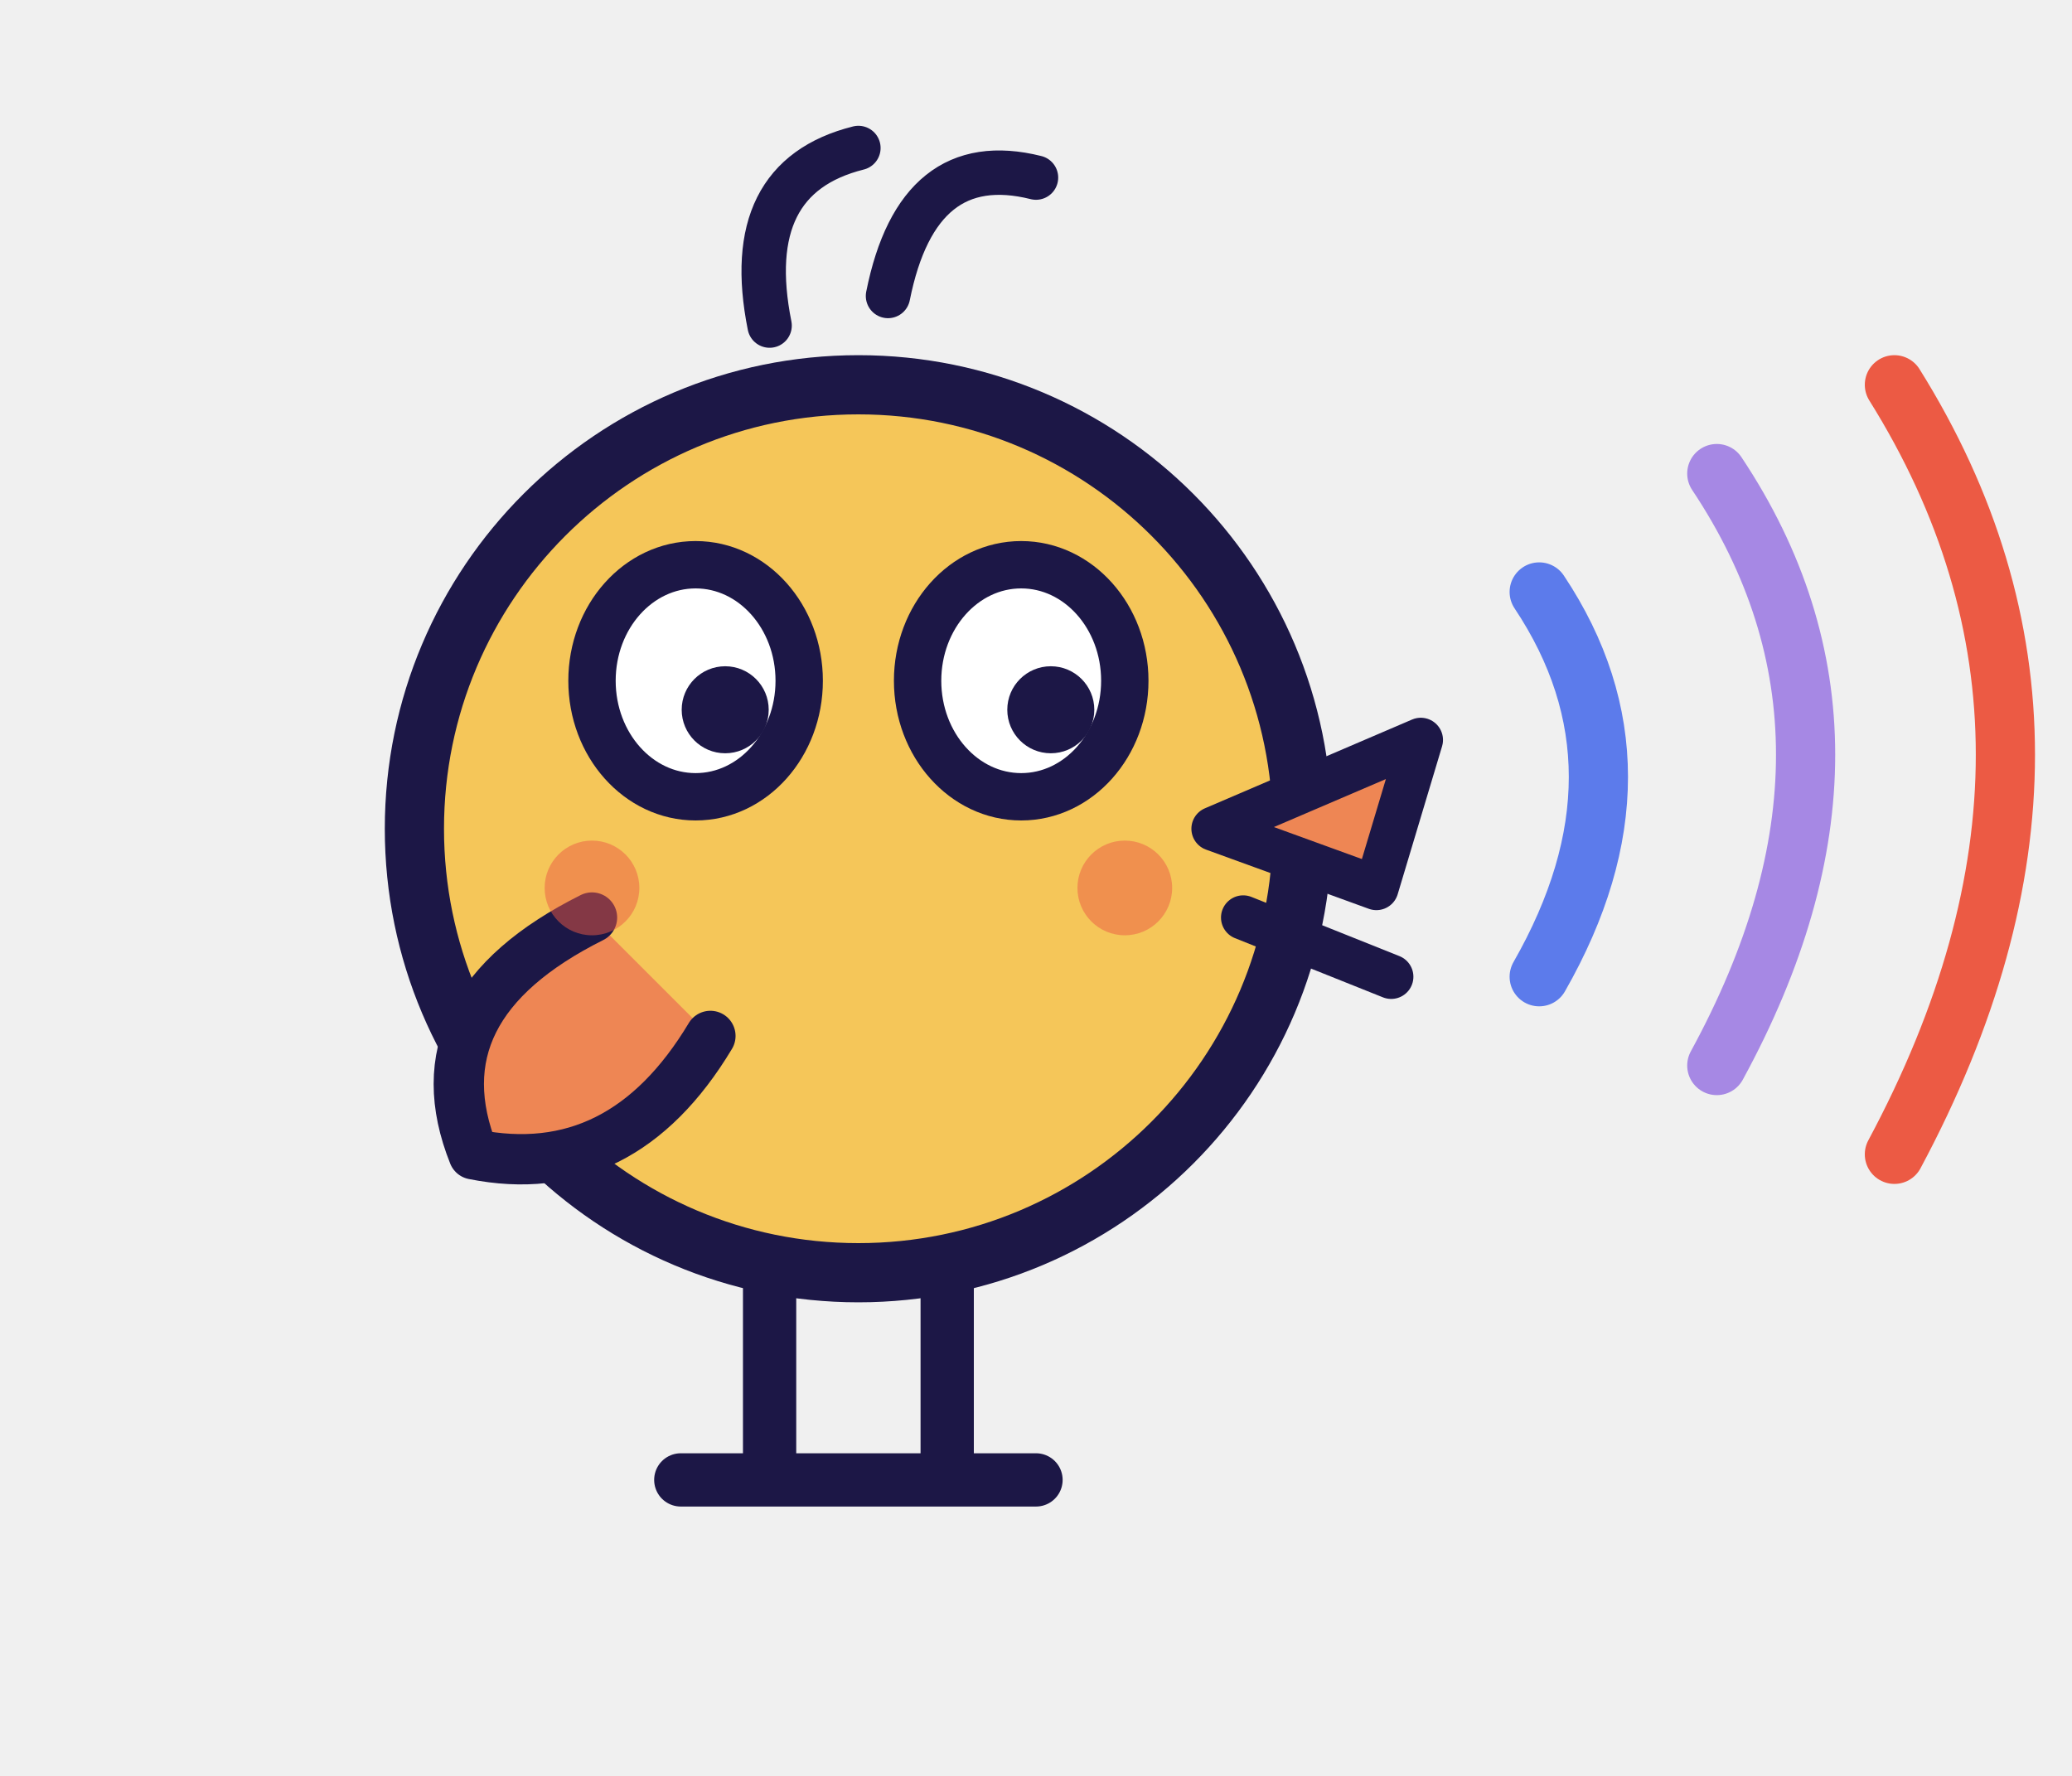
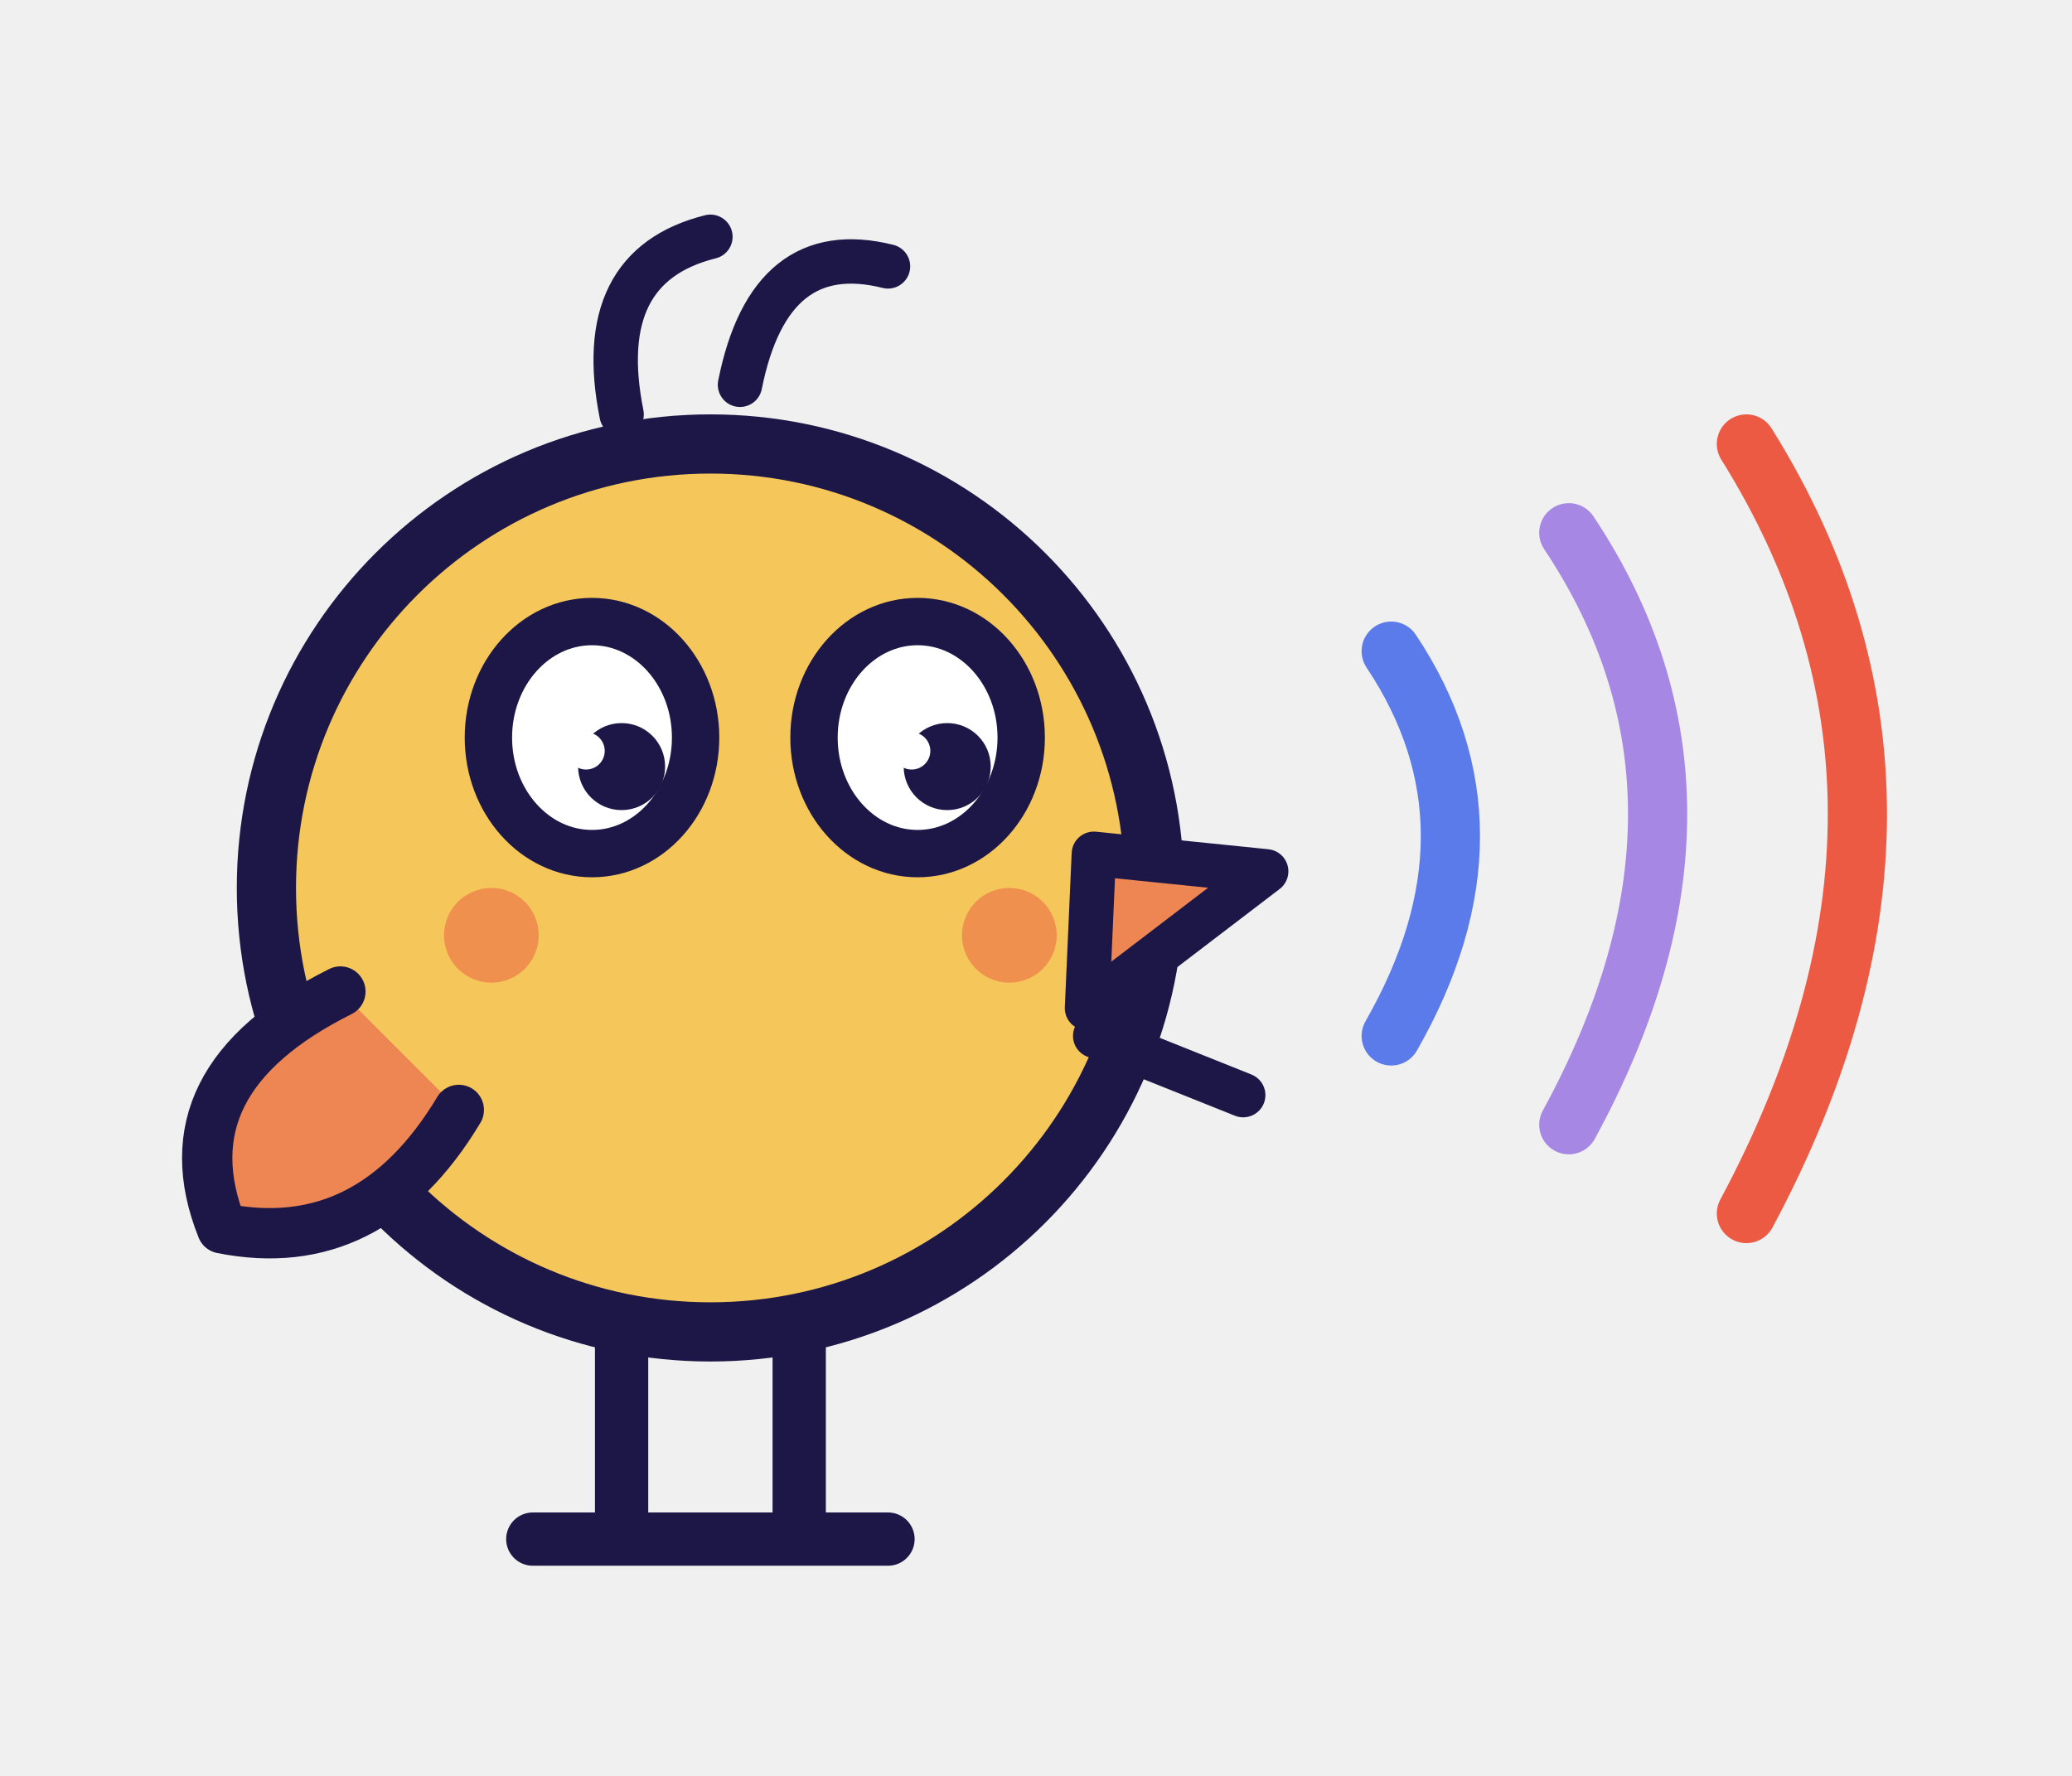
- <svg xmlns="http://www.w3.org/2000/svg" viewBox="0 0 140 120" fill="none">
-   <g stroke-linejoin="round" stroke-linecap="round">
-     <g class="bird">
-       <path d="M52 22 q-2 -10 6 -12 M60 20 q2 -10 10 -8" stroke="#1C1746" stroke-width="3" fill="none" />
-       <circle cx="58" cy="56" r="30" fill="#F5C659" stroke="#1C1746" stroke-width="4" />
-       <path d="M40 62 q-12 6 -8 16 q10 2 16 -8" fill="#EE8654" stroke="#1C1746" stroke-width="3.4" />
-       <ellipse cx="47" cy="46" rx="7" ry="7.84" fill="#fff" stroke="#1C1746" stroke-width="3.2" />
-       <ellipse cx="69" cy="46" rx="7" ry="7.84" fill="#fff" stroke="#1C1746" stroke-width="3.2" />
-       <circle cx="49" cy="47.96" r="2.94" fill="#1C1746" />
-       <circle cx="71" cy="47.96" r="2.94" fill="#1C1746" />
-       <circle cx="45.6" cy="43.9" r="1.26" fill="#fff" />
-       <circle cx="67.6" cy="43.9" r="1.26" fill="#fff" />
-       <path d="M82 56 l14 -6 -3 10 Z" fill="#EE8654" stroke="#1C1746" stroke-width="3" />
-       <path d="M84 62 l10 4" stroke="#1C1746" stroke-width="3" />
-       <circle cx="40" cy="60" r="3.2" fill="#EC5A44" opacity="0.5" />
-       <circle cx="76" cy="60" r="3.2" fill="#EC5A44" opacity="0.5" />
-     </g>
-     <path d="M52 86 v14 M64 86 v14 M46 100 h12 M58 100 h12" stroke="#1C1746" stroke-width="3.6" />
-     <g class="s1">
-       <path d="M104 40 q8 12 0 26" stroke="#5C7BEB" stroke-width="4" fill="none" />
-     </g>
-     <g class="s2">
-       <path d="M116 32 q12 18 0 40" stroke="#A688E4" stroke-width="4" fill="none" />
-     </g>
-     <g class="s3">
-       <path d="M128 26 q15 24 0 52" stroke="#EC5A44" stroke-width="4" fill="none" />
-     </g>
-   </g>
+ <svg xmlns="http://www.w3.org/2000/svg" width="140" height="120" viewBox="0 0 140 120" fill="none">
+   <path d="M42 28C40.667 21.333 42.667 17.333 48 16M50 26C51.333 19.333 54.667 16.667 60 18" stroke="#1C1746" stroke-width="3" stroke-linecap="round" stroke-linejoin="round" />
+   <path d="M48 90C64.569 90 78 76.569 78 60C78 43.431 64.569 30 48 30C31.431 30 18 43.431 18 60C18 76.569 31.431 90 48 90Z" fill="#F5C659" stroke="#1C1746" stroke-width="4" stroke-linecap="round" stroke-linejoin="round" />
+   <path d="M23 67C15 71 12.333 76.333 15 83C21.667 84.333 27 81.667 31 75" fill="#EE8654" />
+   <path d="M23 67C15 71 12.333 76.333 15 83C21.667 84.333 27 81.667 31 75" stroke="#1C1746" stroke-width="3.4" stroke-linecap="round" stroke-linejoin="round" />
+   <path d="M40 57.68C43.866 57.68 47 54.17 47 49.84C47 45.51 43.866 42 40 42C36.134 42 33 45.51 33 49.84C33 54.17 36.134 57.68 40 57.68Z" fill="white" stroke="#1C1746" stroke-width="3.2" stroke-linecap="round" stroke-linejoin="round" />
+   <path d="M62 57.68C65.866 57.68 69 54.17 69 49.84C69 45.51 65.866 42 62 42C58.134 42 55 45.51 55 49.84C55 54.17 58.134 57.68 62 57.68Z" fill="white" stroke="#1C1746" stroke-width="3.2" stroke-linecap="round" stroke-linejoin="round" />
+   <path d="M42 54.74C43.624 54.74 44.94 53.424 44.94 51.8C44.94 50.176 43.624 48.86 42 48.86C40.376 48.86 39.06 50.176 39.06 51.8C39.06 53.424 40.376 54.74 42 54.74Z" fill="#1C1746" />
+   <path d="M64 54.74C65.624 54.74 66.94 53.424 66.94 51.8C66.94 50.176 65.624 48.86 64 48.86C62.376 48.86 61.06 50.176 61.06 51.8C61.06 53.424 62.376 54.74 64 54.74Z" fill="#1C1746" />
+   <path d="M39.6 52C40.296 52 40.86 51.436 40.86 50.74C40.86 50.044 40.296 49.48 39.6 49.48C38.904 49.48 38.34 50.044 38.34 50.74C38.34 51.436 38.904 52 39.6 52Z" fill="white" />
+   <path d="M61.6 52C62.296 52 62.86 51.436 62.86 50.74C62.86 50.044 62.296 49.48 61.6 49.48C60.904 49.48 60.34 50.044 60.34 50.74C60.34 51.436 60.904 52 61.6 52Z" fill="white" />
+   <path d="M85.553 58.878L73.447 68.122L73.909 57.692L85.553 58.878Z" fill="#EE8654" stroke="#1C1746" stroke-width="3" stroke-linecap="round" stroke-linejoin="round" />
+   <path d="M74 70L84 74" stroke="#1C1746" stroke-width="3" stroke-linecap="round" stroke-linejoin="round" />
+   <path opacity="0.5" d="M33.2 66.4C34.967 66.4 36.4 64.967 36.4 63.2C36.4 61.433 34.967 60 33.2 60C31.433 60 30 61.433 30 63.2C30 64.967 31.433 66.4 33.2 66.4Z" fill="#EC5A44" />
+   <path opacity="0.5" d="M68.2 66.4C69.967 66.4 71.4 64.967 71.4 63.2C71.4 61.433 69.967 60 68.2 60C66.433 60 65 61.433 65 63.2C65 64.967 66.433 66.4 68.2 66.4Z" fill="#EC5A44" />
+   <path d="M42 90V104M54 90V104M36 104H48H60" stroke="#1C1746" stroke-width="3.6" stroke-linecap="round" stroke-linejoin="round" />
+   <path d="M94 44C99.333 52 99.333 60.667 94 70" stroke="#5C7BEB" stroke-width="4" stroke-linecap="round" stroke-linejoin="round" />
+   <path d="M106 36C114 48 114 61.333 106 76" stroke="#A688E4" stroke-width="4" stroke-linecap="round" stroke-linejoin="round" />
+   <path d="M118 30C128 46 128 63.333 118 82" stroke="#EC5A44" stroke-width="4" stroke-linecap="round" stroke-linejoin="round" />
</svg>
